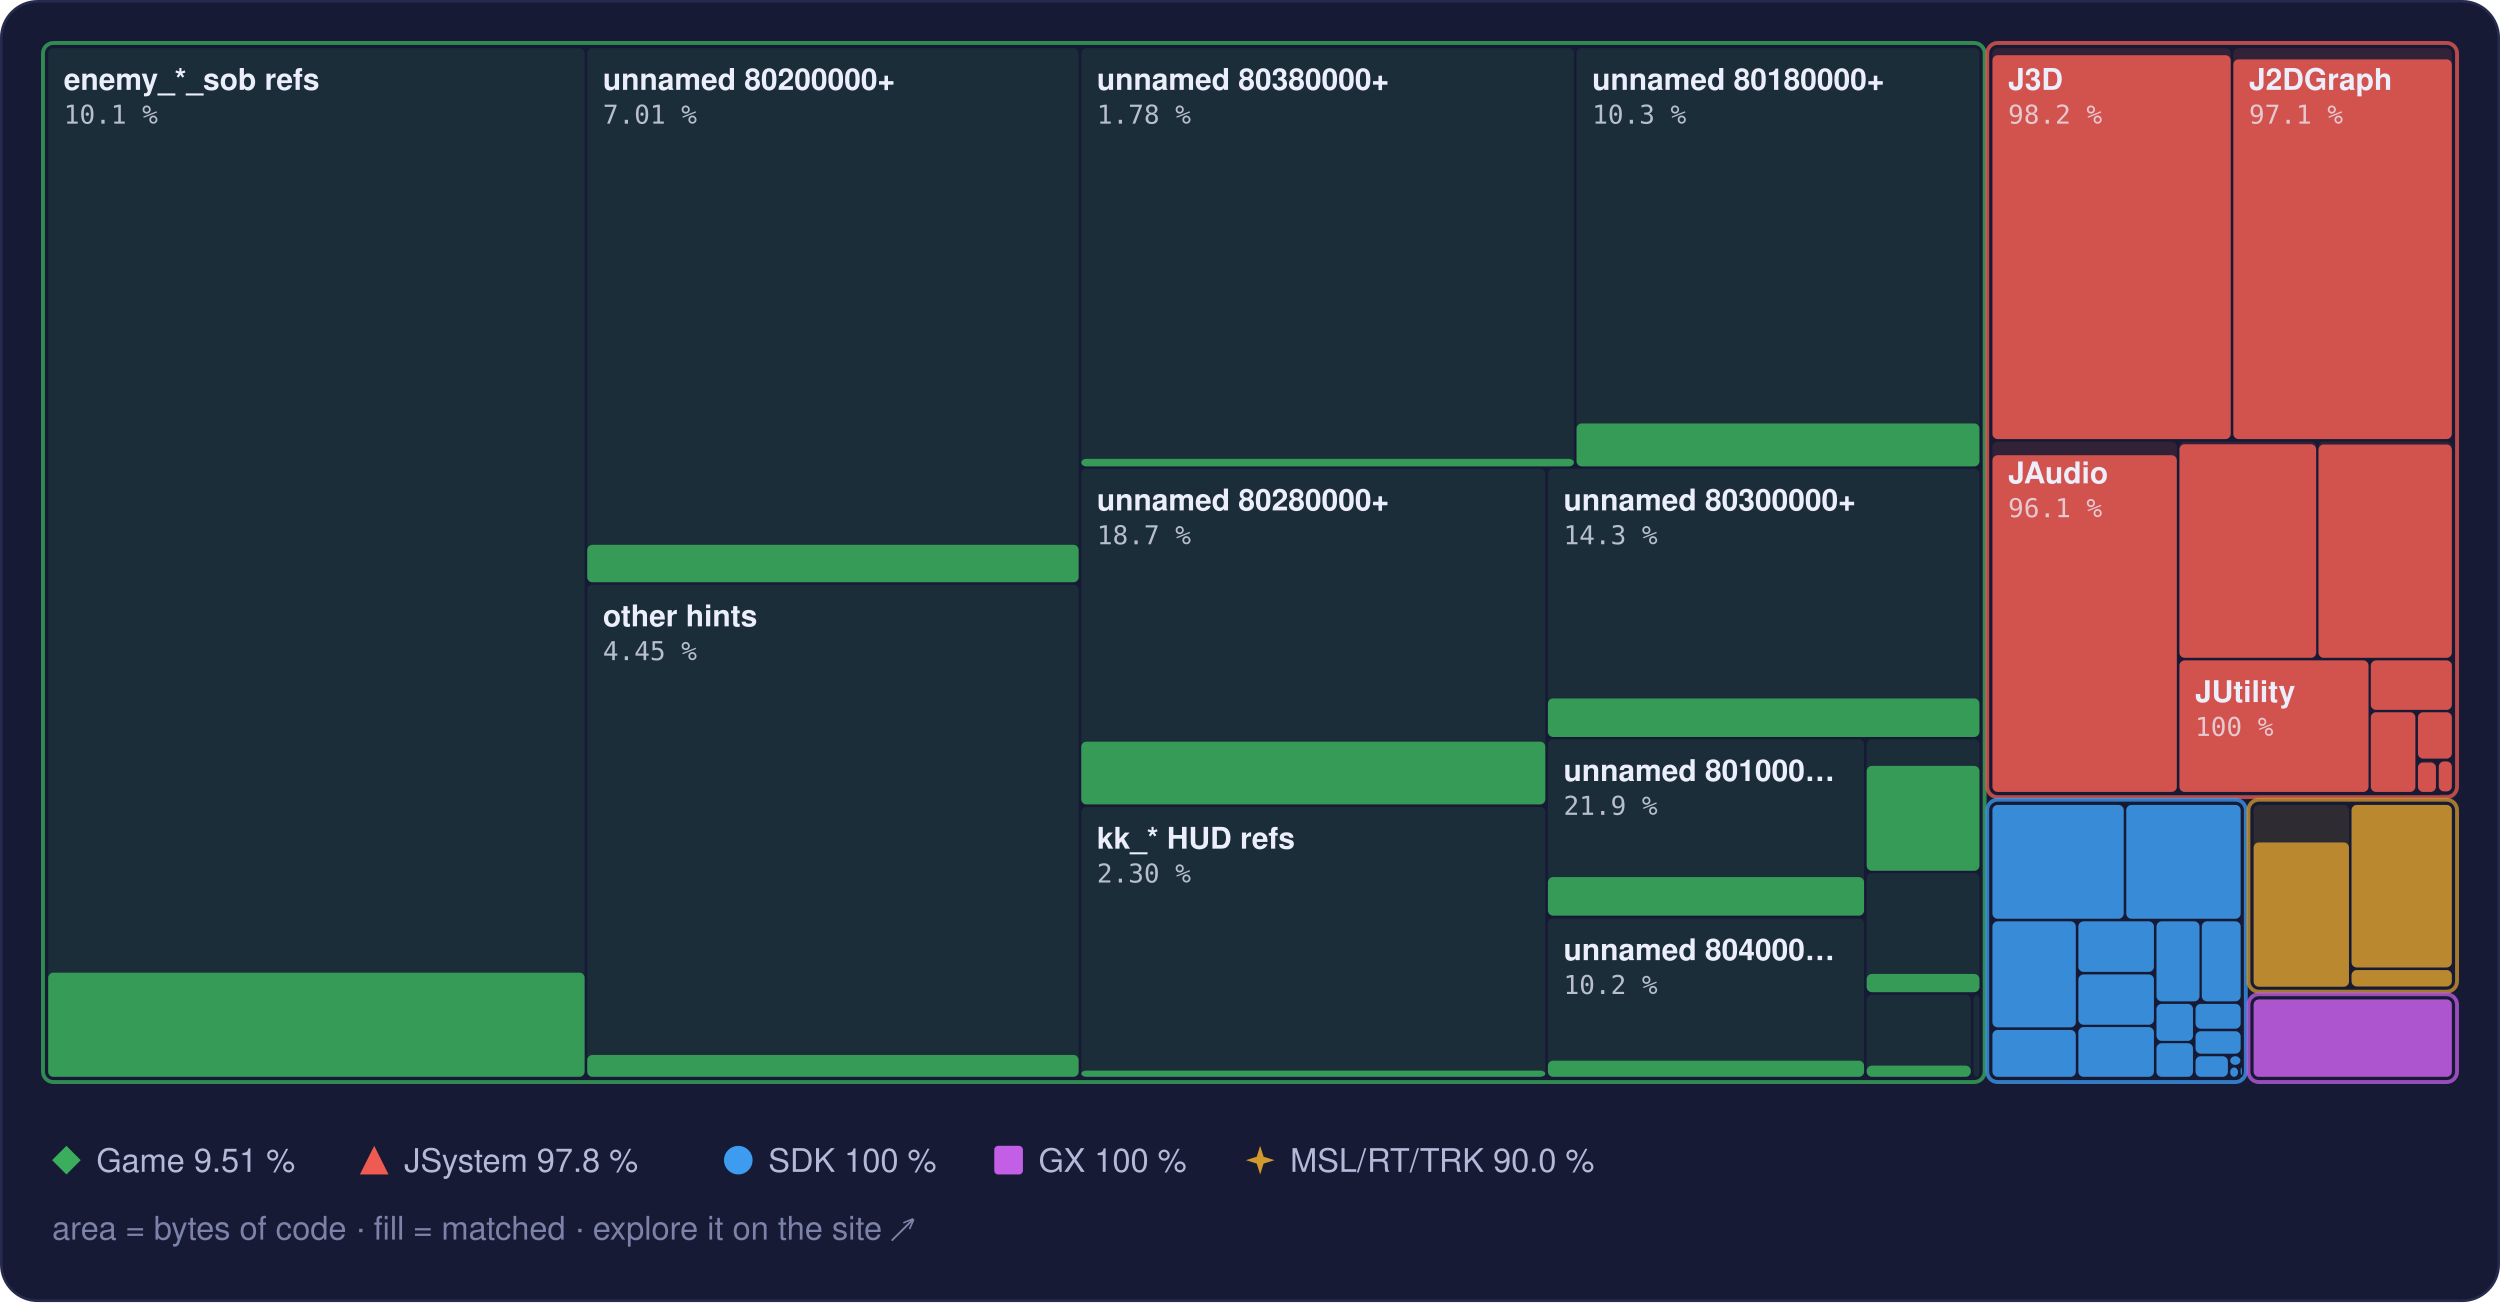
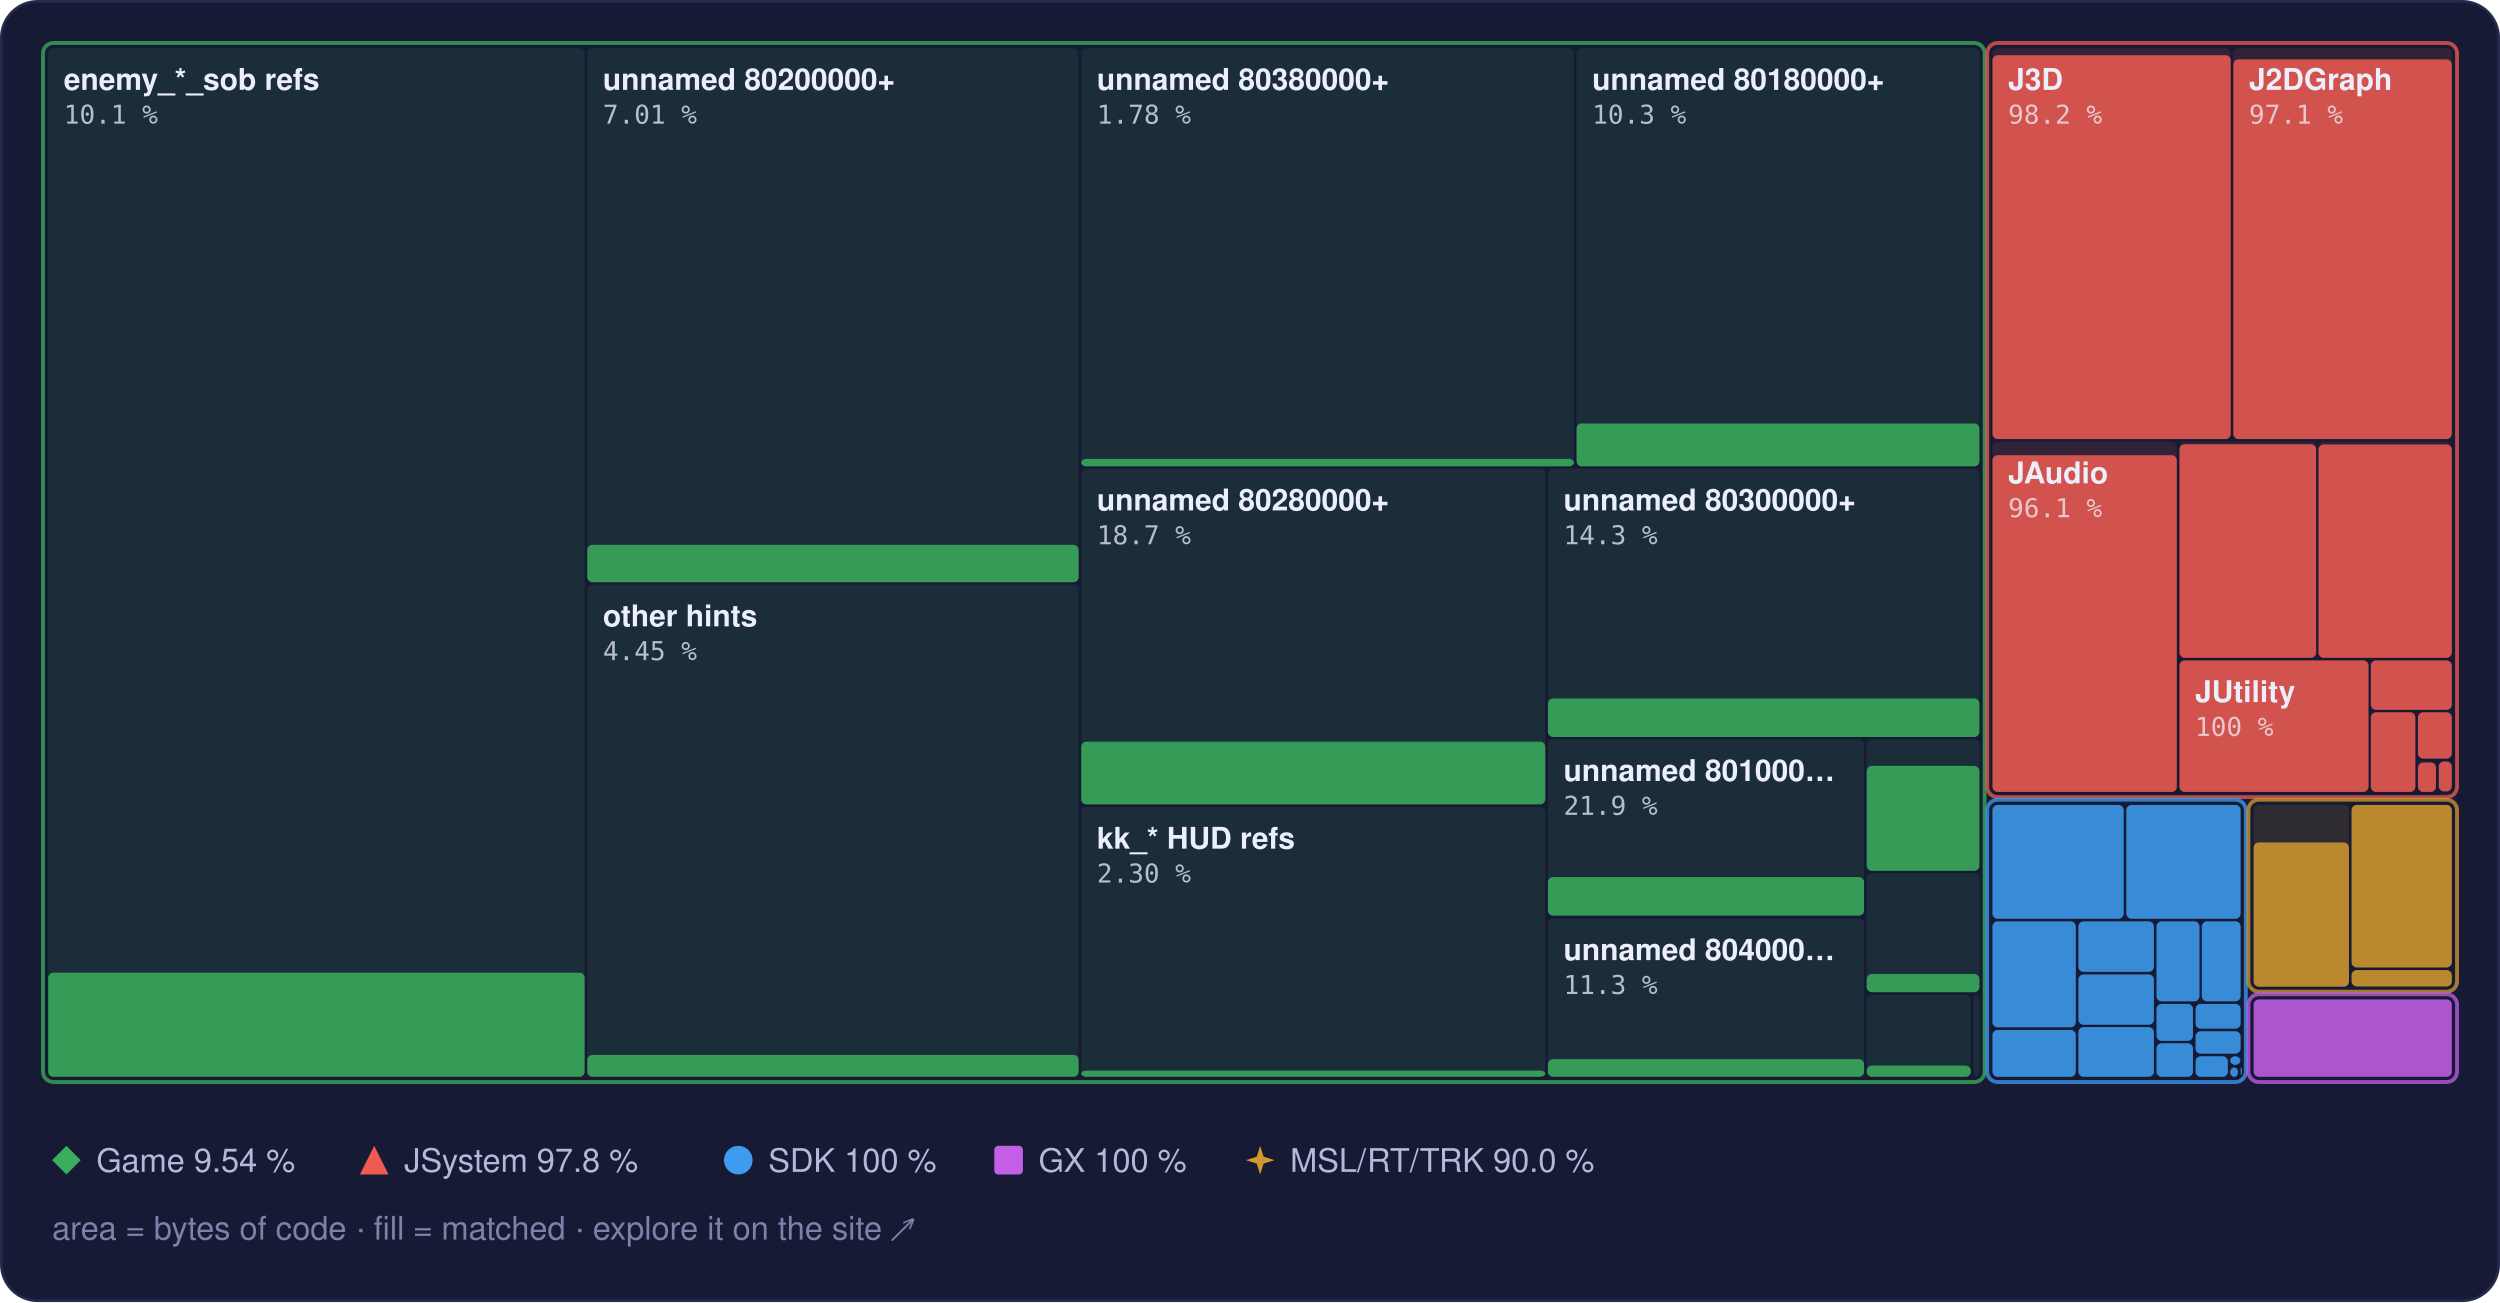
<svg xmlns="http://www.w3.org/2000/svg" width="960" height="500" viewBox="0 0 960 500" role="img" aria-label="Treemap of main.dol by library, area by bytes of code, filled to the matched share">
  <style>text { font-family: -apple-system, BlinkMacSystemFont, 'Segoe UI', Helvetica, Arial, sans-serif; } .mono { font-family: ui-monospace, SFMono-Regular, 'SF Mono', Menlo, Consolas, monospace; } .rise { transform-box: fill-box; transform-origin: 50% 100%; animation: rise 1.6s cubic-bezier(.2,.8,.2,1) .2s both; } @keyframes rise { from { transform: scaleY(0); } } @media (prefers-reduced-motion: reduce) { * { animation: none !important; } }</style>
  <rect x="0.5" y="0.5" width="959" height="499" rx="14" fill="#161a34" stroke="#262b4e" />
  <rect x="18.5" y="18.5" width="206.0" height="395.0" rx="2" fill="#3aae5c" fill-opacity="0.13" />
  <rect class="rise" x="18.5" y="373.5" width="206.0" height="40.0" rx="2" fill="#3aae5c" fill-opacity="0.85" />
  <rect x="225.5" y="18.5" width="188.7" height="205.0" rx="2" fill="#3aae5c" fill-opacity="0.13" />
  <rect class="rise" x="225.5" y="209.2" width="188.7" height="14.4" rx="2" fill="#3aae5c" fill-opacity="0.85" />
  <rect x="225.5" y="224.5" width="188.7" height="189.0" rx="2" fill="#3aae5c" fill-opacity="0.13" />
  <rect class="rise" x="225.5" y="405.1" width="188.7" height="8.4" rx="2" fill="#3aae5c" fill-opacity="0.85" />
  <rect x="415.2" y="18.5" width="189.2" height="160.5" rx="2" fill="#3aae5c" fill-opacity="0.13" />
  <rect class="rise" x="415.2" y="176.2" width="189.2" height="2.9" rx="2" fill="#3aae5c" fill-opacity="0.85" />
  <rect x="605.4" y="18.5" width="154.7" height="160.5" rx="2" fill="#3aae5c" fill-opacity="0.13" />
  <rect class="rise" x="605.4" y="162.6" width="154.7" height="16.5" rx="2" fill="#3aae5c" fill-opacity="0.85" />
  <rect x="415.2" y="180.0" width="178.2" height="128.9" rx="2" fill="#3aae5c" fill-opacity="0.13" />
  <rect class="rise" x="415.2" y="284.8" width="178.2" height="24.1" rx="2" fill="#3aae5c" fill-opacity="0.85" />
  <rect x="415.2" y="309.9" width="178.2" height="103.6" rx="2" fill="#3aae5c" fill-opacity="0.13" />
  <rect class="rise" x="415.2" y="411.1" width="178.2" height="2.4" rx="2" fill="#3aae5c" fill-opacity="0.85" />
  <rect x="594.4" y="180.0" width="165.7" height="102.9" rx="2" fill="#3aae5c" fill-opacity="0.13" />
  <rect class="rise" x="594.4" y="268.2" width="165.7" height="14.8" rx="2" fill="#3aae5c" fill-opacity="0.85" />
  <rect x="594.4" y="283.9" width="121.4" height="67.8" rx="2" fill="#3aae5c" fill-opacity="0.13" />
  <rect class="rise" x="594.4" y="336.8" width="121.4" height="14.8" rx="2" fill="#3aae5c" fill-opacity="0.85" />
  <rect x="594.4" y="352.7" width="121.4" height="60.8" rx="2" fill="#3aae5c" fill-opacity="0.13" />
-   <rect class="rise" x="594.4" y="407.3" width="121.4" height="6.2" rx="2" fill="#3aae5c" fill-opacity="0.85" />
+   <rect class="rise" x="594.4" y="406.7" width="121.4" height="6.8" rx="2" fill="#3aae5c" fill-opacity="0.85" />
  <rect x="716.8" y="283.9" width="43.3" height="50.4" rx="2" fill="#3aae5c" fill-opacity="0.13" />
  <rect class="rise" x="716.8" y="294.1" width="43.3" height="40.3" rx="2" fill="#3aae5c" fill-opacity="0.85" />
  <rect x="716.8" y="335.3" width="43.3" height="45.6" rx="2" fill="#3aae5c" fill-opacity="0.13" />
  <rect class="rise" x="716.8" y="374.0" width="43.3" height="7.0" rx="2" fill="#3aae5c" fill-opacity="0.85" />
  <rect x="716.8" y="382.0" width="40.0" height="31.5" rx="2" fill="#3aae5c" fill-opacity="0.13" />
  <rect class="rise" x="716.8" y="409.2" width="40.0" height="4.3" rx="2" fill="#3aae5c" fill-opacity="0.85" />
  <rect x="757.8" y="382.0" width="2.3" height="31.5" rx="2" fill="#3aae5c" fill-opacity="0.13" />
  <rect x="16.5" y="16.5" width="745.6" height="399.0" rx="4" fill="none" stroke="#3aae5c" stroke-opacity="0.75" stroke-width="1.5" />
  <rect x="765.1" y="18.5" width="91.5" height="150.1" rx="2" fill="#ef5b52" fill-opacity="0.13" />
  <rect class="rise" x="765.1" y="21.2" width="91.5" height="147.4" rx="2" fill="#ef5b52" fill-opacity="0.85" />
  <rect x="857.6" y="18.5" width="83.9" height="150.1" rx="2" fill="#ef5b52" fill-opacity="0.13" />
  <rect class="rise" x="857.6" y="22.8" width="83.9" height="145.8" rx="2" fill="#ef5b52" fill-opacity="0.85" />
  <rect x="765.1" y="169.6" width="70.8" height="134.5" rx="2" fill="#ef5b52" fill-opacity="0.13" />
  <rect class="rise" x="765.1" y="174.8" width="70.8" height="129.3" rx="2" fill="#ef5b52" fill-opacity="0.85" />
  <rect x="836.9" y="169.6" width="52.5" height="83.0" rx="2" fill="#ef5b52" fill-opacity="0.13" />
  <rect class="rise" x="836.9" y="170.6" width="52.5" height="82.0" rx="2" fill="#ef5b52" fill-opacity="0.85" />
  <rect x="890.3" y="169.6" width="51.2" height="83.0" rx="2" fill="#ef5b52" fill-opacity="0.13" />
  <rect class="rise" x="890.3" y="170.7" width="51.2" height="81.9" rx="2" fill="#ef5b52" fill-opacity="0.85" />
  <rect x="836.9" y="253.6" width="72.6" height="50.5" rx="2" fill="#ef5b52" fill-opacity="0.13" />
  <rect class="rise" x="836.9" y="253.6" width="72.6" height="50.5" rx="2" fill="#ef5b52" fill-opacity="0.85" />
  <rect x="910.4" y="253.6" width="31.1" height="19.0" rx="2" fill="#ef5b52" fill-opacity="0.13" />
  <rect class="rise" x="910.4" y="253.6" width="31.1" height="19.0" rx="2" fill="#ef5b52" fill-opacity="0.85" />
  <rect x="910.4" y="273.5" width="17.1" height="30.6" rx="2" fill="#ef5b52" fill-opacity="0.13" />
  <rect class="rise" x="910.4" y="273.5" width="17.1" height="30.6" rx="2" fill="#ef5b52" fill-opacity="0.85" />
  <rect x="928.5" y="273.5" width="13.0" height="17.8" rx="2" fill="#ef5b52" fill-opacity="0.13" />
  <rect class="rise" x="928.5" y="273.5" width="13.0" height="17.8" rx="2" fill="#ef5b52" fill-opacity="0.85" />
  <rect x="928.5" y="292.4" width="6.9" height="11.7" rx="2" fill="#ef5b52" fill-opacity="0.13" />
  <rect class="rise" x="928.5" y="292.8" width="6.9" height="11.3" rx="2" fill="#ef5b52" fill-opacity="0.85" />
  <rect x="936.5" y="292.4" width="5.0" height="11.5" rx="2" fill="#ef5b52" fill-opacity="0.13" />
  <rect class="rise" x="936.5" y="292.4" width="5.0" height="11.5" rx="2" fill="#ef5b52" fill-opacity="0.85" />
  <rect x="936.5" y="304.9" width="5.0" height="0.5" rx="2" fill="#ef5b52" fill-opacity="0.13" />
  <rect x="763.1" y="16.5" width="180.4" height="289.6" rx="4" fill="none" stroke="#ef5b52" stroke-opacity="0.75" stroke-width="1.5" />
  <rect x="765.1" y="309.1" width="50.4" height="43.7" rx="2" fill="#3d9cf0" fill-opacity="0.13" />
  <rect class="rise" x="765.1" y="309.1" width="50.4" height="43.7" rx="2" fill="#3d9cf0" fill-opacity="0.85" />
  <rect x="816.5" y="309.1" width="43.9" height="43.7" rx="2" fill="#3d9cf0" fill-opacity="0.13" />
  <rect class="rise" x="816.5" y="309.1" width="43.9" height="43.7" rx="2" fill="#3d9cf0" fill-opacity="0.85" />
  <rect x="765.1" y="353.8" width="32.0" height="40.7" rx="2" fill="#3d9cf0" fill-opacity="0.13" />
  <rect class="rise" x="765.1" y="353.8" width="32.0" height="40.7" rx="2" fill="#3d9cf0" fill-opacity="0.85" />
  <rect x="765.1" y="395.5" width="32.0" height="18.0" rx="2" fill="#3d9cf0" fill-opacity="0.13" />
  <rect class="rise" x="765.1" y="395.5" width="32.0" height="18.0" rx="2" fill="#3d9cf0" fill-opacity="0.85" />
  <rect x="798.1" y="353.8" width="29.0" height="19.4" rx="2" fill="#3d9cf0" fill-opacity="0.13" />
  <rect class="rise" x="798.1" y="353.8" width="29.0" height="19.4" rx="2" fill="#3d9cf0" fill-opacity="0.85" />
  <rect x="798.1" y="374.2" width="29.0" height="19.3" rx="2" fill="#3d9cf0" fill-opacity="0.13" />
  <rect class="rise" x="798.1" y="374.2" width="29.0" height="19.3" rx="2" fill="#3d9cf0" fill-opacity="0.85" />
  <rect x="798.1" y="394.4" width="29.0" height="19.1" rx="2" fill="#3d9cf0" fill-opacity="0.13" />
  <rect class="rise" x="798.1" y="394.4" width="29.0" height="19.1" rx="2" fill="#3d9cf0" fill-opacity="0.85" />
  <rect x="828.1" y="353.8" width="16.5" height="30.7" rx="2" fill="#3d9cf0" fill-opacity="0.13" />
  <rect class="rise" x="828.1" y="353.8" width="16.5" height="30.7" rx="2" fill="#3d9cf0" fill-opacity="0.85" />
  <rect x="845.5" y="353.8" width="14.9" height="30.7" rx="2" fill="#3d9cf0" fill-opacity="0.13" />
  <rect class="rise" x="845.5" y="353.8" width="14.9" height="30.7" rx="2" fill="#3d9cf0" fill-opacity="0.85" />
  <rect x="828.1" y="385.5" width="14.0" height="14.2" rx="2" fill="#3d9cf0" fill-opacity="0.13" />
  <rect class="rise" x="828.1" y="385.5" width="14.0" height="14.2" rx="2" fill="#3d9cf0" fill-opacity="0.85" />
  <rect x="828.1" y="400.6" width="14.0" height="12.9" rx="2" fill="#3d9cf0" fill-opacity="0.13" />
  <rect class="rise" x="828.1" y="400.6" width="14.0" height="12.9" rx="2" fill="#3d9cf0" fill-opacity="0.85" />
  <rect x="843.1" y="385.5" width="17.3" height="9.5" rx="2" fill="#3d9cf0" fill-opacity="0.13" />
  <rect class="rise" x="843.1" y="385.5" width="17.3" height="9.5" rx="2" fill="#3d9cf0" fill-opacity="0.85" />
  <rect x="843.1" y="396.0" width="17.3" height="8.6" rx="2" fill="#3d9cf0" fill-opacity="0.13" />
  <rect class="rise" x="843.1" y="396.0" width="17.3" height="8.6" rx="2" fill="#3d9cf0" fill-opacity="0.85" />
  <rect x="843.1" y="405.6" width="12.4" height="7.9" rx="2" fill="#3d9cf0" fill-opacity="0.13" />
  <rect class="rise" x="843.1" y="405.6" width="12.4" height="7.9" rx="2" fill="#3d9cf0" fill-opacity="0.85" />
  <rect x="856.4" y="405.6" width="3.9" height="3.3" rx="2" fill="#3d9cf0" fill-opacity="0.13" />
  <rect class="rise" x="856.4" y="405.6" width="3.9" height="3.3" rx="2" fill="#3d9cf0" fill-opacity="0.85" />
  <rect x="856.4" y="409.9" width="3.0" height="3.6" rx="2" fill="#3d9cf0" fill-opacity="0.13" />
  <rect class="rise" x="856.4" y="409.9" width="3.0" height="3.6" rx="2" fill="#3d9cf0" fill-opacity="0.85" />
  <rect x="860.4" y="409.9" width="0.5" height="2.9" rx="2" fill="#3d9cf0" fill-opacity="0.13" />
  <rect class="rise" x="860.4" y="409.9" width="0.5" height="2.9" rx="2" fill="#3d9cf0" fill-opacity="0.85" />
  <rect x="860.4" y="413.8" width="0.5" height="0.5" rx="2" fill="#3d9cf0" fill-opacity="0.13" />
  <rect class="rise" x="860.4" y="413.8" width="0.5" height="0.5" rx="2" fill="#3d9cf0" fill-opacity="0.85" />
  <rect x="763.1" y="307.1" width="99.3" height="108.4" rx="4" fill="none" stroke="#3d9cf0" stroke-opacity="0.75" stroke-width="1.5" />
  <rect x="865.4" y="309.1" width="36.6" height="69.7" rx="2" fill="#d29a2e" fill-opacity="0.13" />
  <rect class="rise" x="865.4" y="323.5" width="36.6" height="55.4" rx="2" fill="#d29a2e" fill-opacity="0.85" />
  <rect x="903.0" y="309.1" width="38.5" height="62.4" rx="2" fill="#d29a2e" fill-opacity="0.13" />
  <rect class="rise" x="903.0" y="309.1" width="38.5" height="62.4" rx="2" fill="#d29a2e" fill-opacity="0.85" />
  <rect x="903.0" y="372.5" width="38.5" height="6.3" rx="2" fill="#d29a2e" fill-opacity="0.13" />
  <rect class="rise" x="903.0" y="372.5" width="38.5" height="6.3" rx="2" fill="#d29a2e" fill-opacity="0.85" />
  <rect x="863.4" y="307.1" width="80.1" height="73.7" rx="4" fill="none" stroke="#d29a2e" stroke-opacity="0.75" stroke-width="1.5" />
  <rect x="865.4" y="383.8" width="76.1" height="29.7" rx="2" fill="#c35ee6" fill-opacity="0.13" />
  <rect class="rise" x="865.4" y="383.8" width="76.1" height="29.7" rx="2" fill="#c35ee6" fill-opacity="0.85" />
  <rect x="863.4" y="381.8" width="80.1" height="33.7" rx="4" fill="none" stroke="#c35ee6" stroke-opacity="0.75" stroke-width="1.5" />
  <text x="24.5" y="34.5" font-size="11.5" font-weight="600" fill="#eceefb">enemy_*_sob refs</text>
  <text x="24.5" y="47.5" class="mono" font-size="10" fill="#eceefb" fill-opacity="0.75">10.1 %</text>
  <text x="231.5" y="34.5" font-size="11.5" font-weight="600" fill="#eceefb">unnamed 80200000+</text>
  <text x="231.5" y="47.5" class="mono" font-size="10" fill="#eceefb" fill-opacity="0.75">7.01 %</text>
  <text x="231.5" y="240.5" font-size="11.5" font-weight="600" fill="#eceefb">other hints</text>
  <text x="231.5" y="253.5" class="mono" font-size="10" fill="#eceefb" fill-opacity="0.75">4.45 %</text>
  <text x="421.2" y="34.5" font-size="11.5" font-weight="600" fill="#eceefb">unnamed 80380000+</text>
  <text x="421.2" y="47.5" class="mono" font-size="10" fill="#eceefb" fill-opacity="0.75">1.78 %</text>
  <text x="611.4" y="34.5" font-size="11.5" font-weight="600" fill="#eceefb">unnamed 80180000+</text>
  <text x="611.4" y="47.5" class="mono" font-size="10" fill="#eceefb" fill-opacity="0.75">10.3 %</text>
  <text x="421.2" y="196.0" font-size="11.5" font-weight="600" fill="#eceefb">unnamed 80280000+</text>
  <text x="421.2" y="209.0" class="mono" font-size="10" fill="#eceefb" fill-opacity="0.75">18.7 %</text>
  <text x="421.2" y="325.9" font-size="11.5" font-weight="600" fill="#eceefb">kk_* HUD refs</text>
  <text x="421.2" y="338.9" class="mono" font-size="10" fill="#eceefb" fill-opacity="0.75">2.30 %</text>
  <text x="600.4" y="196.0" font-size="11.5" font-weight="600" fill="#eceefb">unnamed 80300000+</text>
  <text x="600.4" y="209.0" class="mono" font-size="10" fill="#eceefb" fill-opacity="0.75">14.3 %</text>
  <text x="600.4" y="299.9" font-size="11.5" font-weight="600" fill="#eceefb">unnamed 801000…</text>
  <text x="600.4" y="312.9" class="mono" font-size="10" fill="#eceefb" fill-opacity="0.75">21.9 %</text>
  <text x="600.4" y="368.7" font-size="11.5" font-weight="600" fill="#eceefb">unnamed 804000…</text>
-   <text x="600.4" y="381.7" class="mono" font-size="10" fill="#eceefb" fill-opacity="0.75">10.2 %</text>
+   <text x="600.4" y="381.7" class="mono" font-size="10" fill="#eceefb" fill-opacity="0.75">11.3 %</text>
  <text x="771.1" y="34.5" font-size="11.5" font-weight="600" fill="#eceefb">J3D</text>
  <text x="771.1" y="47.5" class="mono" font-size="10" fill="#eceefb" fill-opacity="0.75">98.2 %</text>
  <text x="863.6" y="34.5" font-size="11.5" font-weight="600" fill="#eceefb">J2DGraph</text>
  <text x="863.6" y="47.5" class="mono" font-size="10" fill="#eceefb" fill-opacity="0.75">97.1 %</text>
  <text x="771.1" y="185.6" font-size="11.5" font-weight="600" fill="#eceefb">JAudio</text>
  <text x="771.1" y="198.6" class="mono" font-size="10" fill="#eceefb" fill-opacity="0.75">96.1 %</text>
  <text x="842.9" y="269.6" font-size="11.5" font-weight="600" fill="#eceefb">JUtility</text>
  <text x="842.9" y="282.6" class="mono" font-size="10" fill="#eceefb" fill-opacity="0.75">100 %</text>
  <g fill="#3aae5c">
    <path d="M25.5 440L31 445.5L25.5 451L20 445.5Z" />
  </g>
-   <text x="37" y="450" font-size="12.5" fill="#b4b9d8">Game 9.51 %</text>
+   <text x="37" y="450" font-size="12.5" fill="#b4b9d8">Game 9.54 %</text>
  <g fill="#ef5b52">
    <path d="M143.7 440L149.2 451L138.2 451Z" />
  </g>
  <text x="155.2" y="450" font-size="12.5" fill="#b4b9d8">JSystem 97.8 %</text>
  <g fill="#3d9cf0">
    <circle cx="283.5" cy="445.5" r="5.5" />
  </g>
  <text x="295.0" y="450" font-size="12.5" fill="#b4b9d8">SDK 100 %</text>
  <g fill="#c35ee6">
    <rect x="381.8" y="440" width="11" height="11" rx="1.5" />
  </g>
  <text x="398.8" y="450" font-size="12.5" fill="#b4b9d8">GX 100 %</text>
  <g fill="#d29a2e">
    <path d="M483.9 440L485.22 444.18L489.4 445.5L485.22 446.82L483.9 451L482.58 446.82L478.4 445.5L482.58 444.18Z" />
  </g>
  <text x="495.4" y="450" font-size="12.5" fill="#b4b9d8">MSL/RT/TRK 90.0 %</text>
  <text x="20" y="476" font-size="12.5" fill="#7c82a8">area = bytes of code · fill = matched · explore it on the site ↗</text>
</svg>
